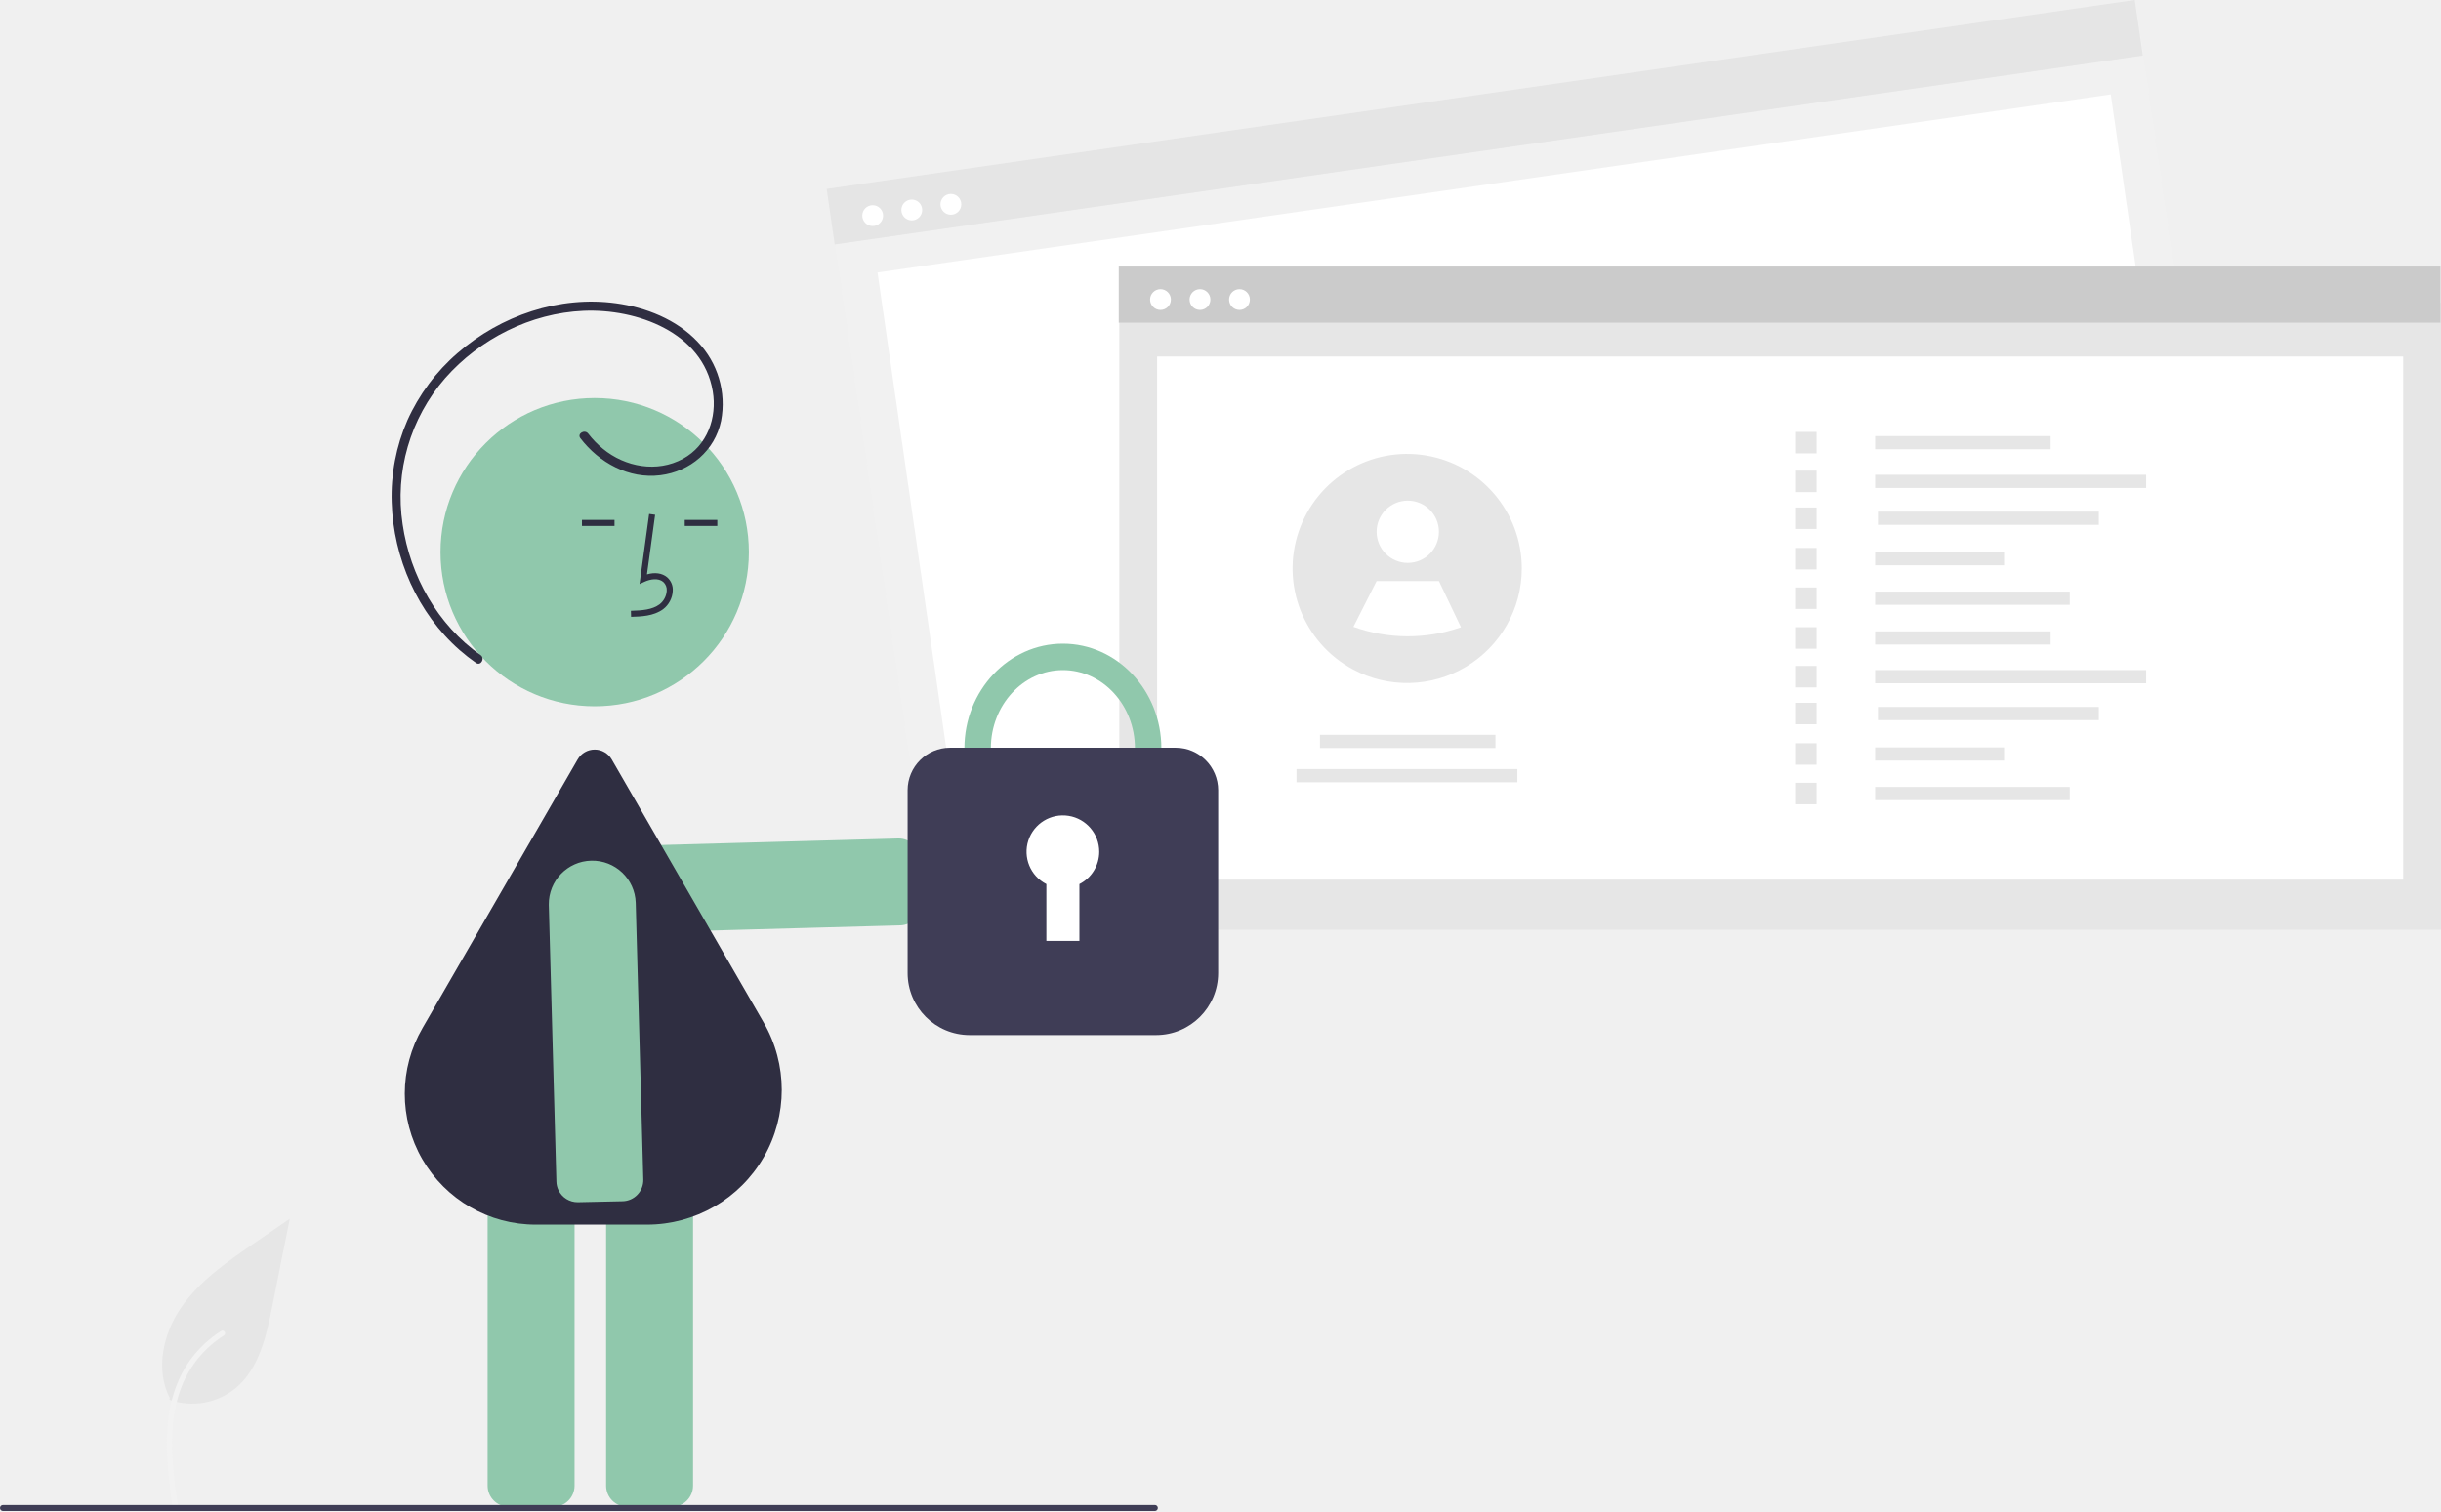
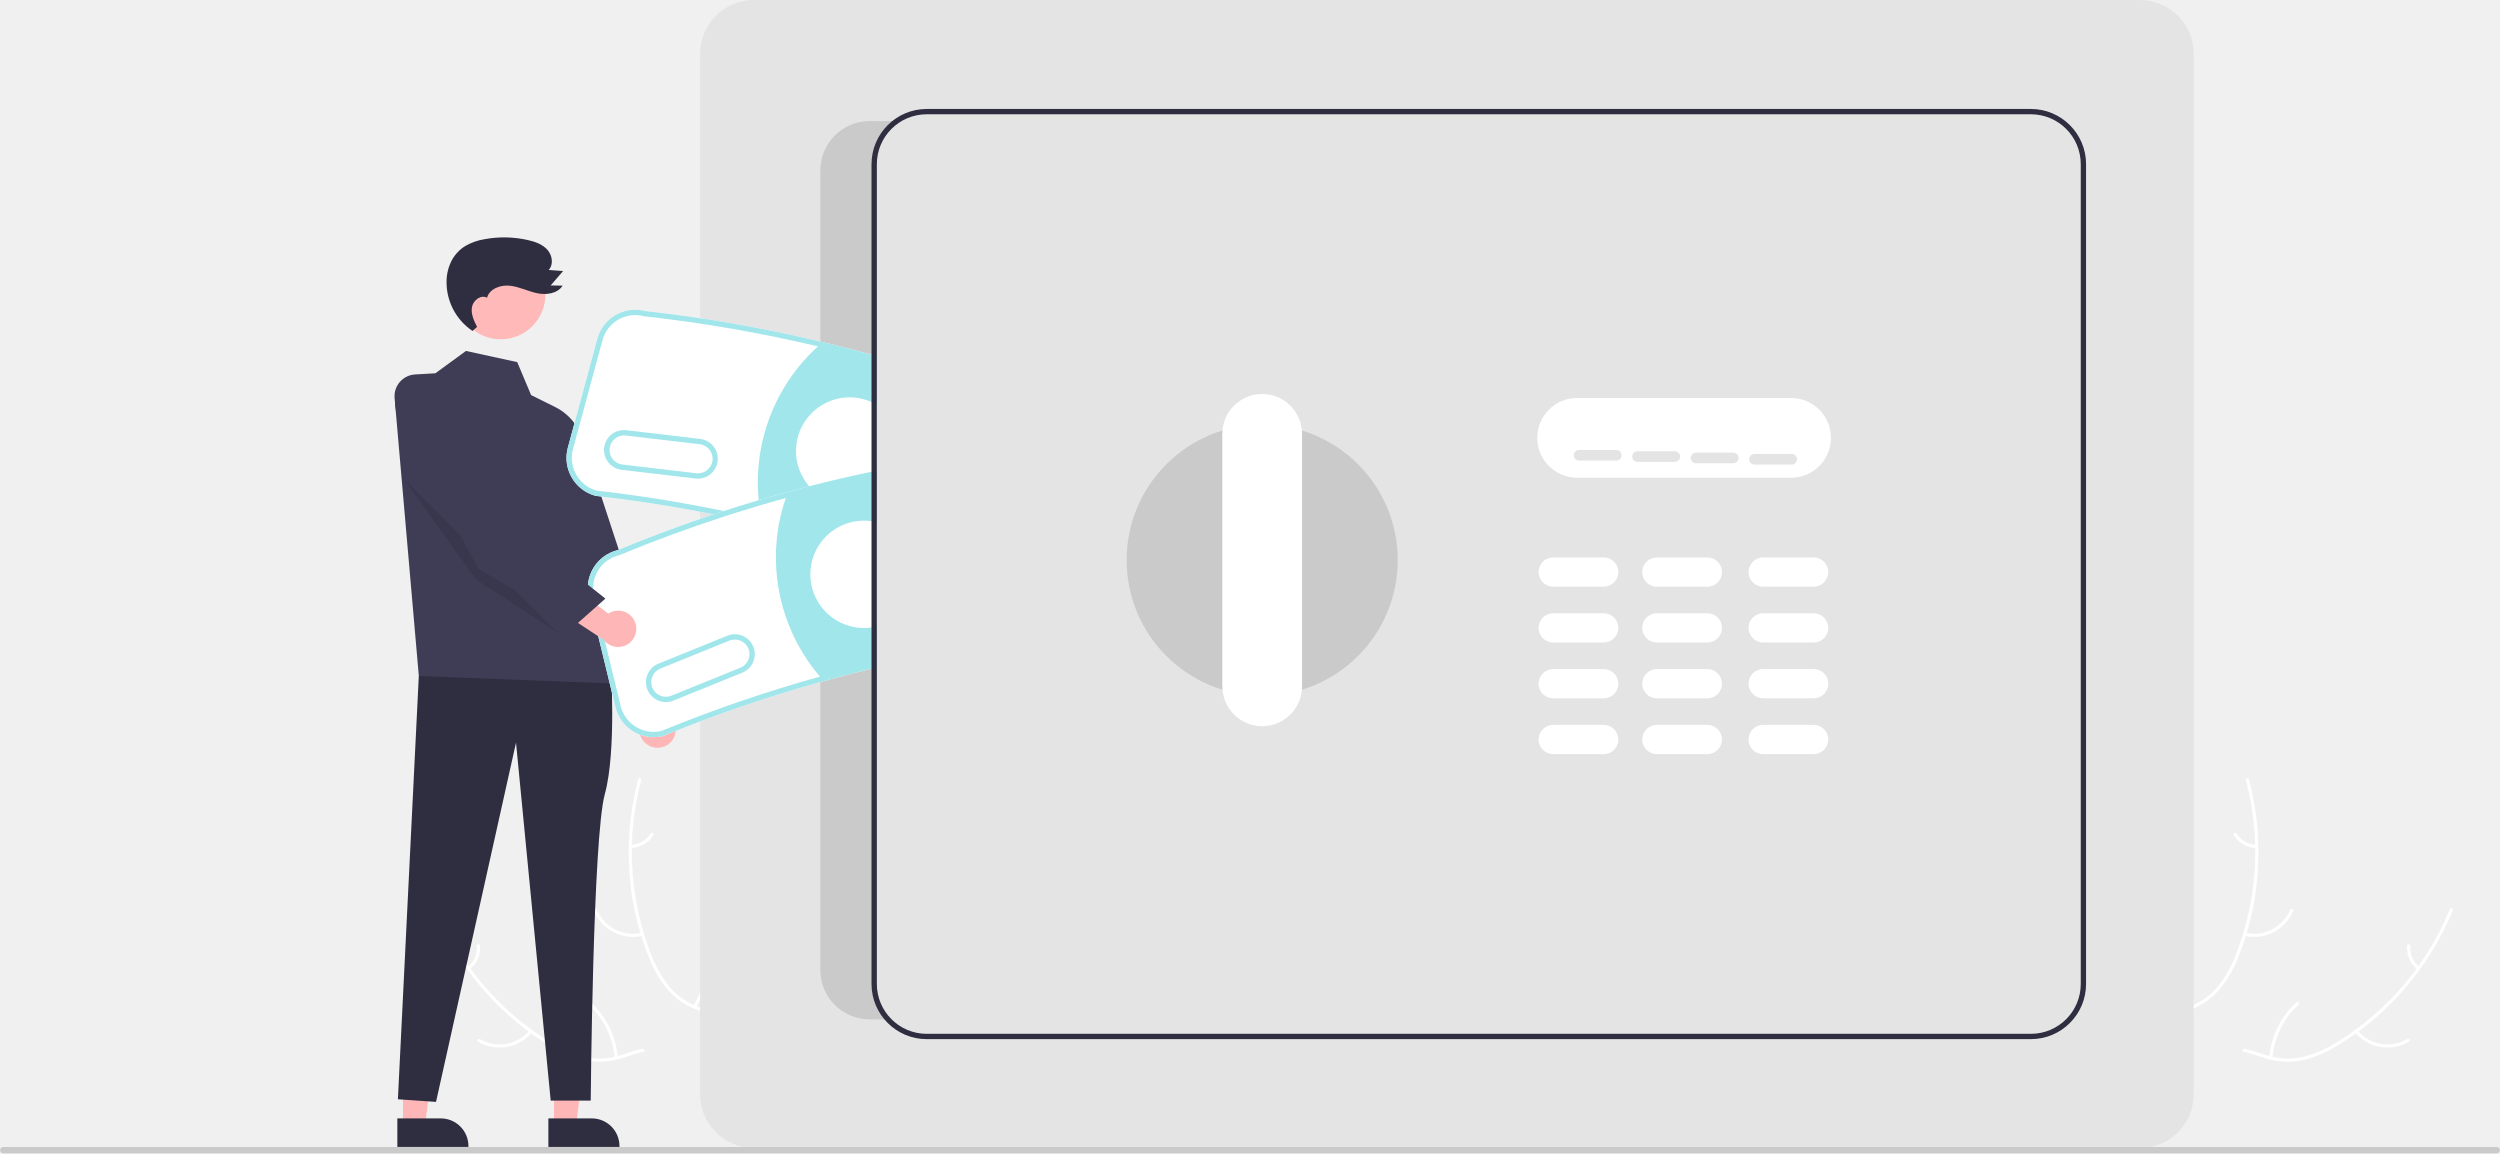
- <svg xmlns="http://www.w3.org/2000/svg" data-name="Layer 1" width="807.453" height="499.984" viewBox="0 0 807.453 499.984">
-   <path id="ad903c08-5677-4dbe-a9c7-05a0eb46801f-527" data-name="Path 461" d="M252.308,663.166a22.728,22.728,0,0,0,21.947-3.866c7.687-6.452,10.1-17.081,12.058-26.924l5.8-29.112-12.143,8.362c-8.733,6.013-17.662,12.219-23.709,20.929s-8.686,20.6-3.828,30.024" transform="translate(-196.2736 -200.0079)" fill="#e6e6e6" />
-   <path id="a94887ac-0642-4b28-b311-c351a0f7f12b-528" data-name="Path 462" d="M253.347,698.412c-1.229-8.953-2.493-18.02-1.631-27.069.766-8.036,3.217-15.885,8.209-22.321a37.131,37.131,0,0,1,9.527-8.633c.953-.6,1.829.909.881,1.507a35.3,35.3,0,0,0-13.963,16.847c-3.04,7.732-3.528,16.161-3,24.374.317,4.967.988,9.9,1.665,14.83a.9.9,0,0,1-.61,1.074.878.878,0,0,1-1.074-.61Z" transform="translate(-196.2736 -200.0079)" fill="#f2f2f2" />
-   <path d="M496.874,505.526a6.941,6.941,0,0,1-2.851.671l-91.607,2.514a14.38,14.38,0,0,1-.625-28.752l91.607-2.514a7.007,7.007,0,0,1,7.151,6.846l.321,14.756a7.017,7.017,0,0,1-3.996,6.48Z" transform="translate(-196.2736 -200.0079)" fill="#90c8ac" />
-   <path d="M379.332,698.598H364.572a7.008,7.008,0,0,1-7-7V568.584a7.008,7.008,0,0,1,7-7H379.332a7.008,7.008,0,0,1,7,7V691.598A7.008,7.008,0,0,1,379.332,698.598Z" transform="translate(-196.2736 -200.0079)" fill="#90c8ac" />
-   <path d="M418.524,698.598H403.765a7.008,7.008,0,0,1-7-7V568.584a7.008,7.008,0,0,1,7-7h14.76a7.008,7.008,0,0,1,7,7V691.598A7.008,7.008,0,0,1,418.524,698.598Z" transform="translate(-196.2736 -200.0079)" fill="#90c8ac" />
-   <circle cx="196.716" cy="182.697" r="51" fill="#90c8ac" />
-   <path d="M410.301,605.205H373.611a43.277,43.277,0,0,1-37.56-65.057l51.309-88.87a6.5,6.5,0,0,1,11.258,0l50.276,87.081A44.564,44.564,0,0,1,410.301,605.205Z" transform="translate(-196.2736 -200.0079)" fill="#2f2e41" />
-   <path d="M405.027,404.114c3.306-.092,7.42-.207,10.59-2.522a8.133,8.133,0,0,0,3.2-6.073,5.471,5.471,0,0,0-1.86-4.493c-1.656-1.399-4.073-1.727-6.678-.961l2.699-19.726-1.981-.271-3.173,23.19,1.655-.759c1.918-.88,4.552-1.328,6.188.055a3.515,3.515,0,0,1,1.153,2.896,6.147,6.147,0,0,1-2.381,4.528c-2.467,1.802-5.746,2.034-9.466,2.138Z" transform="translate(-196.2736 -200.0079)" fill="#2f2e41" />
-   <rect x="226.503" y="172.032" width="10.772" height="2" fill="#2f2e41" />
-   <rect x="192.503" y="172.032" width="10.772" height="2" fill="#2f2e41" />
-   <path d="M380.994,593.798a6.941,6.941,0,0,1-.671-2.851l-2.514-91.607a14.38,14.38,0,0,1,28.752-.625l2.514,91.607a7.007,7.007,0,0,1-6.846,7.151l-14.756.321a7.017,7.017,0,0,1-6.48-3.996Z" transform="translate(-196.2736 -200.0079)" fill="#90c8ac" />
-   <path d="M388.257,345.005c6.196,8.103,16.033,13.539,26.429,12.252,9.9-1.226,18.068-8.126,20.117-18.006a29.67,29.67,0,0,0-7.797-26.191c-7.007-7.37-17.036-11.335-26.963-12.695-18.804-2.575-38.117,4.049-52.335,16.402a64.11,64.11,0,0,0-16.693,22.375,62.723,62.723,0,0,0-5.175,27.078c.546,18.375,8.595,36.715,22.483,48.901a63.377,63.377,0,0,0,5.408,4.236c1.584,1.111,3.085-1.489,1.514-2.59-14.222-9.977-23.294-26.211-25.783-43.268a59.924,59.924,0,0,1,14.053-48.34c11.484-13.058,28.323-21.545,45.763-22.306,17.549-.765,39.479,7.069,42.763,26.604,1.472,8.756-1.801,17.959-9.825,22.343-8.591,4.693-19.124,2.762-26.507-3.299a30.448,30.448,0,0,1-4.863-5.011c-1.157-1.513-3.764-.02-2.59,1.514Z" transform="translate(-196.2736 -200.0079)" fill="#2f2e41" />
-   <rect id="fc777aff-63b1-4720-84dc-e3a9c20790b9" data-name="ab2e16f2-9798-47da-b25d-769524f3c86f" x="484.209" y="242.032" width="437.195" height="207.457" transform="translate(-238.4879 -95.97299) rotate(-8.21995)" fill="#f1f1f1" />
-   <rect id="ecffa418-b240-4504-be04-512edea7ccda" data-name="bf81c03f-68cf-4889-8697-1102f95f97bb" x="496.797" y="259.816" width="412.192" height="173.087" transform="translate(-238.5727 -95.95442) rotate(-8.21995)" fill="#fff" />
-   <rect id="b49ce3f1-9d75-4481-986b-3b6beb000c79" data-name="f065dccc-d150-492a-a09f-a7f3f89523f0" x="468.808" y="231.166" width="437.195" height="18.573" transform="translate(-223.5899 -99.25677) rotate(-8.21995)" fill="#e5e5e5" />
-   <circle id="a4219562-805a-49cd-8b89-b1f92f7a9e75" data-name="bdbbf39c-df25-4682-8b85-5a6af4a1bd14" cx="288.675" cy="71.343" r="3.442" fill="#fff" />
-   <circle id="b0f6399c-6944-4f74-a888-473f61f9730c" data-name="abcd4292-0b1f-4102-9b5e-e8bbd87baabc" cx="301.607" cy="69.475" r="3.442" fill="#fff" />
-   <circle id="b03f93dc-2c99-4323-9b17-02f51b8830c0" data-name="a3fb731e-8b3d-41ca-96f2-91600dc0b434" cx="314.54" cy="67.607" r="3.442" fill="#fff" />
-   <rect id="a6067cfc-0392-4d68-afe4-e34d11a8f0ac" data-name="ab2e16f2-9798-47da-b25d-769524f3c86f" x="370.258" y="100.183" width="437.195" height="207.457" fill="#e6e6e6" />
-   <rect id="ecd65817-7467-4dbd-a435-c0f1d9841c98" data-name="bf81c03f-68cf-4889-8697-1102f95f97bb" x="382.76" y="117.973" width="412.192" height="173.087" fill="#fff" />
-   <rect id="eea6c39d-8a45-4eb1-bab9-6120f465de14" data-name="f065dccc-d150-492a-a09f-a7f3f89523f0" x="370.072" y="88.197" width="437.195" height="18.573" fill="#cbcbcb" />
-   <circle id="ab9e51f9-7431-4d30-8193-f9435a6bd5c3" data-name="bdbbf39c-df25-4682-8b85-5a6af4a1bd14" cx="383.874" cy="99.119" r="3.442" fill="#fff" />
-   <circle id="a54ed687-3b0d-413b-b405-af8897a5c032" data-name="abcd4292-0b1f-4102-9b5e-e8bbd87baabc" cx="396.94" cy="99.119" r="3.442" fill="#fff" />
-   <circle id="fd1d2195-7e97-488f-8f4b-7061a06deb9a" data-name="a3fb731e-8b3d-41ca-96f2-91600dc0b434" cx="410.008" cy="99.119" r="3.442" fill="#fff" />
-   <rect x="620.277" y="144.289" width="58.052" height="4.363" fill="#e6e6e6" />
-   <rect x="620.277" y="157.098" width="89.645" height="4.363" fill="#e6e6e6" />
-   <rect x="621.209" y="169.297" width="73.059" height="4.363" fill="#e6e6e6" />
-   <rect x="620.277" y="182.682" width="42.651" height="4.363" fill="#e6e6e6" />
-   <rect x="620.277" y="195.757" width="64.371" height="4.363" fill="#e6e6e6" />
-   <rect x="593.818" y="142.916" width="7.108" height="7.108" fill="#e6e6e6" />
-   <rect x="593.818" y="155.725" width="7.108" height="7.108" fill="#e6e6e6" />
-   <rect x="593.818" y="167.924" width="7.108" height="7.108" fill="#e6e6e6" />
-   <rect x="593.818" y="181.31" width="7.108" height="7.108" fill="#e6e6e6" />
-   <rect x="593.818" y="194.384" width="7.108" height="7.108" fill="#e6e6e6" />
-   <rect x="620.277" y="208.913" width="58.052" height="4.363" fill="#e6e6e6" />
-   <rect x="620.277" y="221.722" width="89.645" height="4.363" fill="#e6e6e6" />
-   <rect x="621.209" y="233.921" width="73.059" height="4.363" fill="#e6e6e6" />
-   <rect x="620.277" y="247.307" width="42.651" height="4.363" fill="#e6e6e6" />
-   <rect x="620.277" y="260.381" width="64.371" height="4.363" fill="#e6e6e6" />
-   <rect x="593.818" y="207.541" width="7.108" height="7.108" fill="#e6e6e6" />
-   <rect x="593.818" y="220.35" width="7.108" height="7.108" fill="#e6e6e6" />
-   <rect x="593.818" y="232.549" width="7.108" height="7.108" fill="#e6e6e6" />
-   <rect x="593.818" y="245.934" width="7.108" height="7.108" fill="#e6e6e6" />
-   <rect x="593.818" y="259.009" width="7.108" height="7.108" fill="#e6e6e6" />
-   <rect x="436.63" y="243.139" width="58.052" height="4.363" fill="#e6e6e6" />
-   <rect x="428.863" y="254.477" width="73.059" height="4.363" fill="#e6e6e6" />
-   <path d="M699.661,388.106a37.919,37.919,0,0,1-55.878,33.382l-.007-.007a37.907,37.907,0,1,1,55.886-33.375Z" transform="translate(-196.2736 -200.0079)" fill="#e6e6e6" />
-   <circle cx="465.676" cy="175.953" r="10.304" fill="#fff" />
-   <path d="M679.544,407.557a53.111,53.111,0,0,1-35.568-.138l-.007-.005,7.677-15.153h20.608Z" transform="translate(-196.2736 -200.0079)" fill="#fff" />
-   <path d="M547.864,482.193c-17.96,0-32.572-15.522-32.572-34.601,0-19.079,14.612-34.6,32.572-34.6s32.572,15.522,32.572,34.6C580.435,466.671,565.824,482.193,547.864,482.193Zm0-60.458c-13.14,0-23.829,11.6-23.829,25.858s10.69,25.858,23.829,25.858,23.829-11.6,23.829-25.858S561.003,421.735,547.864,421.735Z" transform="translate(-196.2736 -200.0079)" fill="#90c8ac" />
-   <path d="M578.708,542.492h-61.689a20.541,20.541,0,0,1-20.519-20.518V461.464a14.064,14.064,0,0,1,14.047-14.048h74.631a14.064,14.064,0,0,1,14.047,14.048v60.51A20.541,20.541,0,0,1,578.708,542.492Z" transform="translate(-196.2736 -200.0079)" fill="#3f3d56" />
-   <path d="M559.885,481.84a12.021,12.021,0,1,0-17.485,10.698v18.808h10.928v-18.808A12.011,12.011,0,0,0,559.885,481.84Z" transform="translate(-196.2736 -200.0079)" fill="#fff" />
-   <path d="M578.274,699.992h-381a1,1,0,0,1,0-2h381a1,1,0,0,1,0,2Z" transform="translate(-196.2736 -200.0079)" fill="#3f3d56" />
+ <svg xmlns="http://www.w3.org/2000/svg" data-name="Layer 1" width="940.675" height="433.962" viewBox="0 0 940.675 433.962">
+   <path d="M329.153,642.833c-22.523-14.678-38.899-41.062-35.548-67.736a123.863,123.863,0,0,0,76.435,37.278c11.219,1.123,23.814,1.203,31.781,9.181,4.957,4.964,7.064,12.219,7.172,19.234.108,7.015-1.577,13.919-3.252,20.732l.412,1.702C379.287,662.231,351.676,657.511,329.153,642.833Z" transform="translate(-129.6623 -233.0189)" fill="#f0f0f0" />
+   <path d="M294.169,575.092a105.87,105.87,0,0,0,42.013,49.777,45.591,45.591,0,0,0,13.057,5.792,26.149,26.149,0,0,0,13.752-.528c4.18-1.223,8.313-2.957,12.718-3.142a16.011,16.011,0,0,1,12.09,5.027c3.962,3.993,6.252,9.171,8.316,14.312,2.292,5.709,4.582,11.675,9.25,15.903.566.512-.262,1.36-.827.848-8.121-7.357-9.015-19.159-15.398-27.694-2.979-3.982-7.175-7.091-12.306-7.223-4.487-.115-8.751,1.67-12.972,2.945a27.903,27.903,0,0,1-13.427,1.017,42.148,42.148,0,0,1-13.232-5.269,102.713,102.713,0,0,1-24.765-20.427A107.747,107.747,0,0,1,293.027,575.407c-.288-.704.857-1.014,1.142-.315Z" transform="translate(-129.6623 -233.0189)" fill="#fff" />
+   <path d="M329.878,621.438a15.884,15.884,0,0,1-20.255,3.572c-.657-.387-.085-1.426.572-1.038a14.708,14.708,0,0,0,18.835-3.361c.484-.589,1.329.241.848.827Z" transform="translate(-129.6623 -233.0189)" fill="#fff" />
+   <path d="M360.954,631.032a30.615,30.615,0,0,0-9.853-20.018c-.564-.514.264-1.362.827-.848a31.844,31.844,0,0,1,10.211,20.851c.062.761-1.123.772-1.185.015Z" transform="translate(-129.6623 -233.0189)" fill="#fff" />
+   <path d="M305.737,596.777a8.991,8.991,0,0,0,3.347-7.848c-.072-.76,1.113-.77,1.185-.015a10.075,10.075,0,0,1-3.683,8.69.612.612,0,0,1-.838.011.595.595,0,0,1-.011-.838Z" transform="translate(-129.6623 -233.0189)" fill="#fff" />
+   <path d="M370.433,526.285c.058.473.117.947.184,1.425a118.406,118.406,0,0,0,3.986,18.789c.134.477.278.959.425,1.432a124.827,124.827,0,0,0,21.468,40.635,121.223,121.223,0,0,0,12.53,13.5c6.233,5.766,13.45,11.523,17.3,18.798a20.798,20.798,0,0,1,1.087,2.333l-19.216,39.393c-.089.068-.168.14-.257.208l-.695,1.608c-.248-.199-.501-.411-.748-.61-.144-.115-.284-.239-.428-.353-.095-.079-.189-.159-.279-.225-.032-.026-.063-.053-.086-.075-.09-.066-.167-.137-.248-.199q-2.124-1.77-4.23-3.576c-.009-.004-.009-.004-.014-.018-10.676-9.203-20.678-19.377-28.817-30.746-.245-.342-.499-.688-.735-1.048a115.673,115.673,0,0,1-9.609-16.248,102.262,102.262,0,0,1-4.016-9.536,85.037,85.037,0,0,1-4.997-26.114c-.568-17.768,4.553-35.519,16.475-48.396C369.818,526.931,370.119,526.61,370.433,526.285Z" transform="translate(-129.6623 -233.0189)" fill="#f0f0f0" />
+   <path d="M370.89,526.618a105.87,105.87,0,0,0,3.576,65.039,45.591,45.591,0,0,0,6.938,12.486,26.149,26.149,0,0,0,11.298,7.858c4.073,1.54,8.418,2.644,12.046,5.148a16.011,16.011,0,0,1,6.627,11.293c.759,5.573-.529,11.087-1.977,16.435-1.607,5.938-3.371,12.08-2.189,18.267.143.75-1.028.928-1.171.179-2.055-10.763,4.337-20.725,4.379-31.383.019-4.973-1.46-9.982-5.477-13.176-3.513-2.793-7.993-3.935-12.13-5.459a27.903,27.903,0,0,1-11.333-7.272A42.148,42.148,0,0,1,374.083,593.86a102.712,102.712,0,0,1-7.475-31.22,107.747,107.747,0,0,1,3.18-36.459c.194-.735,1.295-.294,1.102.436Z" transform="translate(-129.6623 -233.0189)" fill="#fff" />
+   <path d="M371.497,585.122a15.884,15.884,0,0,1-18.323-9.343c-.291-.705.79-1.19,1.082-.484a14.708,14.708,0,0,0,17.062,8.656c.741-.179.916.993.179,1.171Z" transform="translate(-129.6623 -233.0189)" fill="#fff" />
+   <path d="M390.534,611.492a30.615,30.615,0,0,0,4.185-21.915c-.14-.75,1.031-.928,1.171-.179a31.844,31.844,0,0,1-4.401,22.796c-.409.645-1.361-.059-.955-.701Z" transform="translate(-129.6623 -233.0189)" fill="#fff" />
+   <path d="M367.07,550.896a8.991,8.991,0,0,0,7.397-4.251c.4-.65,1.353.055.955.701a10.075,10.075,0,0,1-8.173,4.721.612.612,0,0,1-.675-.496.595.595,0,0,1,.496-.675Z" transform="translate(-129.6623 -233.0189)" fill="#fff" />
+   <path d="M1016.501,642.833c22.523-14.678,38.899-41.062,35.548-67.736a123.863,123.863,0,0,1-76.435,37.278c-11.219,1.123-23.814,1.203-31.781,9.181-4.957,4.964-7.064,12.219-7.172,19.234-.108,7.015,1.577,13.919,3.252,20.732l-.412,1.702C966.366,662.231,993.978,657.511,1016.501,642.833Z" transform="translate(-129.6623 -233.0189)" fill="#f0f0f0" />
+   <path d="M1051.484,575.092a105.87,105.87,0,0,1-42.013,49.777,45.591,45.591,0,0,1-13.057,5.792,26.149,26.149,0,0,1-13.752-.528c-4.18-1.223-8.313-2.957-12.718-3.142a16.011,16.011,0,0,0-12.09,5.027c-3.962,3.993-6.252,9.171-8.316,14.312-2.292,5.709-4.582,11.675-9.25,15.903-.566.512.262,1.36.827.848,8.121-7.357,9.015-19.159,15.398-27.694,2.979-3.982,7.175-7.091,12.306-7.223,4.487-.115,8.751,1.67,12.972,2.945a27.902,27.902,0,0,0,13.427,1.017,42.148,42.148,0,0,0,13.232-5.269,102.713,102.713,0,0,0,24.765-20.427,107.747,107.747,0,0,0,19.411-31.025c.288-.704-.857-1.014-1.142-.315Z" transform="translate(-129.6623 -233.0189)" fill="#fff" />
+   <path d="M1015.776,621.438a15.884,15.884,0,0,0,20.255,3.572c.657-.387.085-1.426-.572-1.038a14.708,14.708,0,0,1-18.835-3.361c-.484-.589-1.329.241-.848.827Z" transform="translate(-129.6623 -233.0189)" fill="#fff" />
+   <path d="M984.699,631.032a30.615,30.615,0,0,1,9.853-20.018c.564-.514-.264-1.362-.827-.848a31.844,31.844,0,0,0-10.211,20.851c-.062.761,1.123.772,1.185.015Z" transform="translate(-129.6623 -233.0189)" fill="#fff" />
+   <path d="M1039.917,596.777a8.991,8.991,0,0,1-3.347-7.848c.072-.76-1.113-.77-1.185-.015a10.075,10.075,0,0,0,3.683,8.69.612.612,0,0,0,.838.011.595.595,0,0,0,.011-.838Z" transform="translate(-129.6623 -233.0189)" fill="#fff" />
+   <path d="M975.221,526.285c-.058.473-.117.947-.184,1.425a118.407,118.407,0,0,1-3.986,18.789c-.134.477-.278.959-.425,1.432a124.827,124.827,0,0,1-21.468,40.635,121.225,121.225,0,0,1-12.53,13.5c-6.233,5.766-13.45,11.523-17.3,18.798a20.796,20.796,0,0,0-1.087,2.333L937.456,662.59c.089.068.168.14.257.208l.695,1.608c.248-.199.501-.411.748-.61.144-.115.284-.239.428-.353.095-.079.189-.159.28-.225.032-.026.063-.053.086-.075.09-.066.167-.137.248-.199q2.124-1.77,4.23-3.576c.009-.004.009-.004.014-.018,10.676-9.203,20.678-19.377,28.817-30.746.245-.342.499-.688.735-1.048a115.673,115.673,0,0,0,9.609-16.248,102.26,102.26,0,0,0,4.016-9.536,85.036,85.036,0,0,0,4.997-26.114c.568-17.768-4.553-35.519-16.475-48.396C975.836,526.931,975.535,526.61,975.221,526.285Z" transform="translate(-129.6623 -233.0189)" fill="#f0f0f0" />
+   <path d="M974.764,526.618a105.87,105.87,0,0,1-3.576,65.039,45.591,45.591,0,0,1-6.938,12.486,26.149,26.149,0,0,1-11.298,7.858c-4.073,1.54-8.418,2.644-12.046,5.148a16.011,16.011,0,0,0-6.627,11.293c-.759,5.573.529,11.087,1.977,16.435,1.607,5.938,3.371,12.08,2.189,18.267-.143.75,1.028.928,1.171.179,2.055-10.763-4.337-20.725-4.379-31.383-.019-4.973,1.46-9.982,5.477-13.176,3.513-2.793,7.993-3.935,12.13-5.459a27.902,27.902,0,0,0,11.333-7.272A42.148,42.148,0,0,0,971.571,593.86a102.712,102.712,0,0,0,7.475-31.22,107.747,107.747,0,0,0-3.18-36.459c-.194-.735-1.295-.294-1.102.436Z" transform="translate(-129.6623 -233.0189)" fill="#fff" />
+   <path d="M974.157,585.122A15.884,15.884,0,0,0,992.48,575.779c.291-.705-.79-1.19-1.082-.484a14.708,14.708,0,0,1-17.062,8.656c-.741-.179-.916.993-.179,1.171Z" transform="translate(-129.6623 -233.0189)" fill="#fff" />
+   <path d="M955.12,611.492a30.615,30.615,0,0,1-4.185-21.915c.14-.75-1.031-.928-1.171-.179a31.844,31.844,0,0,0,4.401,22.796c.409.645,1.361-.059.955-.701Z" transform="translate(-129.6623 -233.0189)" fill="#fff" />
+   <path d="M978.584,550.896a8.991,8.991,0,0,1-7.397-4.251c-.4-.65-1.353.055-.955.701a10.075,10.075,0,0,0,8.173,4.721.612.612,0,0,0,.675-.496.595.595,0,0,0-.496-.675Z" transform="translate(-129.6623 -233.0189)" fill="#fff" />
+   <path d="M373.514,513.394a6.803,6.803,0,0,1-1.614-10.306l-11.981-20.999,12.537.81,9.455,19.817A6.84,6.84,0,0,1,373.514,513.394Z" transform="translate(-129.6623 -233.0189)" fill="#ffb6b6" />
+   <polygon points="151.623 423.528 159.918 423.528 163.864 391.535 151.622 391.536 151.623 423.528" fill="#ffb6b6" />
+   <path d="M279.17,653.839l16.335-.001h.001A10.41,10.41,0,0,1,305.915,664.248v.338l-26.745.001Z" transform="translate(-129.6623 -233.0189)" fill="#2f2e41" />
+   <polygon points="208.454 423.528 216.748 423.528 220.694 391.535 208.452 391.536 208.454 423.528" fill="#ffb6b6" />
+   <path d="M336,653.839l16.335-.001h.001a10.41,10.41,0,0,1,10.41,10.41v.338l-26.745.001Z" transform="translate(-129.6623 -233.0189)" fill="#2f2e41" />
+   <path d="M359.444,482.991s2.281,32.489-2.212,48.851-5.296,115.312-5.296,115.312H336.876l-13.054-134.691L293.727,647.629l-14.346-.986,7.867-159.275Z" transform="translate(-129.6623 -233.0189)" fill="#2f2e41" />
+   <path d="M293.473,373.473l11.514-8.402,19.293,4.201,5.223,12.409,8.999,4.462a20.399,20.399,0,0,1,11.127,15.352l12.856,88.78-75.236-2.908-9.108-104.556a8.197,8.197,0,0,1,7.69-8.894Z" transform="translate(-129.6623 -233.0189)" fill="#3f3d56" />
+   <polygon points="213.6 160.059 220.549 169.426 250.815 261.738 236.628 267.418 213.911 224.403 213.6 160.059" fill="#3f3d56" />
+   <circle cx="188.411" cy="110.861" r="16.804" fill="#ffb9b9" />
+   <polygon points="151.778 179.997 179.2 218.137 209.852 238.125 151.778 179.997" opacity="0.1" />
+   <path d="M309.168,356.028c-1.169-2.334-2.371-4.874-1.925-7.445s3.398-4.812,5.675-3.537c.945-3.415,5.128-4.91,8.649-4.515s6.764,2.093,10.231,2.822,7.678.151,9.553-2.856l-4.484-.078,4.669-5.416-5.413-.405c1.875-2.023,1.377-5.461-.438-7.538s-4.569-3.06-7.257-3.682a40.428,40.428,0,0,0-16.342-.376A21.245,21.245,0,0,0,304.826,325.528a14.445,14.445,0,0,0-5.076,5.264,17.377,17.377,0,0,0-2.062,7.919,22.145,22.145,0,0,0,9.757,18.837" transform="translate(-129.6623 -233.0189)" fill="#2f2e41" />
+   <path d="M934.835,665.019H413.347a20.279,20.279,0,0,1-20.256-20.256V253.275a20.279,20.279,0,0,1,20.256-20.256H934.835a20.279,20.279,0,0,1,20.256,20.256V644.763A20.279,20.279,0,0,1,934.835,665.019Z" transform="translate(-129.6623 -233.0189)" fill="#e4e4e4" />
+   <path d="M803.587,412.769H723.086a15,15,0,0,1,0-30h80.5a15,15,0,0,1,0,30Z" transform="translate(-129.6623 -233.0189)" fill="#fff" />
+   <path d="M733.087,453.769h-19a5.5,5.5,0,0,1,0-11h19a5.5,5.5,0,0,1,0,11Z" transform="translate(-129.6623 -233.0189)" fill="#fff" />
+   <path d="M812.087,453.769h-19a5.5,5.5,0,0,1,0-11h19a5.5,5.5,0,0,1,0,11Z" transform="translate(-129.6623 -233.0189)" fill="#fff" />
+   <path d="M772.087,453.769h-19a5.5,5.5,0,0,1,0-11h19a5.5,5.5,0,0,1,0,11Z" transform="translate(-129.6623 -233.0189)" fill="#fff" />
+   <path d="M733.087,474.769h-19a5.5,5.5,0,0,1,0-11h19a5.5,5.5,0,0,1,0,11Z" transform="translate(-129.6623 -233.0189)" fill="#fff" />
+   <path d="M812.087,474.769h-19a5.5,5.5,0,0,1,0-11h19a5.5,5.5,0,0,1,0,11Z" transform="translate(-129.6623 -233.0189)" fill="#fff" />
+   <path d="M772.087,474.769h-19a5.5,5.5,0,0,1,0-11h19a5.5,5.5,0,0,1,0,11Z" transform="translate(-129.6623 -233.0189)" fill="#fff" />
+   <path d="M733.087,495.769h-19a5.5,5.5,0,0,1,0-11h19a5.5,5.5,0,0,1,0,11Z" transform="translate(-129.6623 -233.0189)" fill="#fff" />
+   <path d="M812.087,495.769h-19a5.5,5.5,0,0,1,0-11h19a5.5,5.5,0,0,1,0,11Z" transform="translate(-129.6623 -233.0189)" fill="#fff" />
+   <path d="M772.087,495.769h-19a5.5,5.5,0,0,1,0-11h19a5.5,5.5,0,0,1,0,11Z" transform="translate(-129.6623 -233.0189)" fill="#fff" />
+   <path d="M733.087,516.769h-19a5.5,5.5,0,0,1,0-11h19a5.5,5.5,0,1,1,0,11Z" transform="translate(-129.6623 -233.0189)" fill="#fff" />
+   <path d="M812.087,516.769h-19a5.5,5.5,0,0,1,0-11h19a5.5,5.5,0,1,1,0,11Z" transform="translate(-129.6623 -233.0189)" fill="#fff" />
+   <path d="M772.087,516.769h-19a5.5,5.5,0,0,1,0-11h19a5.5,5.5,0,1,1,0,11Z" transform="translate(-129.6623 -233.0189)" fill="#fff" />
+   <circle cx="474.924" cy="210.75" r="51" fill="#cacaca" />
+   <path d="M604.587,506.269a15.017,15.017,0,0,1-15-15v-95a15,15,0,1,1,30,0v95A15.017,15.017,0,0,1,604.587,506.269Z" transform="translate(-129.6623 -233.0189)" fill="#fff" />
+   <path d="M737.823,406.328h-14a2,2,0,0,1,0-4h14a2,2,0,1,1,0,4Z" transform="translate(-129.6623 -233.0189)" fill="#e4e4e4" />
+   <path d="M759.823,406.828h-14a2,2,0,0,1,0-4h14a2,2,0,1,1,0,4Z" transform="translate(-129.6623 -233.0189)" fill="#e4e4e4" />
+   <path d="M781.823,407.328h-14a2,2,0,0,1,0-4h14a2,2,0,1,1,0,4Z" transform="translate(-129.6623 -233.0189)" fill="#e4e4e4" />
+   <path d="M803.823,407.828h-14a2,2,0,0,1,0-4h14a2,2,0,1,1,0,4Z" transform="translate(-129.6623 -233.0189)" fill="#e4e4e4" />
+   <path d="M459.587,603.268a18.693,18.693,0,0,0,5.56,13.31h-8.261a18.559,18.559,0,0,1-18.559-18.559V297.137a18.559,18.559,0,0,1,18.559-18.559h12.021a18.744,18.744,0,0,0-9.32,16.2Z" transform="translate(-129.6623 -233.0189)" fill="#cacaca" />
+   <path d="M1069.147,666.981H130.853a1.191,1.191,0,0,1,0-2.381h938.294a1.191,1.191,0,0,1,0,2.381Z" transform="translate(-129.6623 -233.0189)" fill="#cacaca" />
+   <path d="M457.587,366.498q-9.48-2.655-19.03-4.92a543.559,543.559,0,0,0-66.09-11.52,14.785,14.785,0,0,0-18.03,10.41l-11.11,41a14.777,14.777,0,0,0,10.39,18.11l.15.03c14.7,1.67,29.54,3.99,44.3,6.95,1.32.26,2.63.53,3.95.81q7.095,1.47,14.15,3.14c2.06.48,4.11.98,6.17,1.49q8.31,2.07,16.63,4.41,9.255,2.61,18.52,5.57c.67.2,1.34.41,2,.63v-75.54C458.927,366.868,458.257,366.678,457.587,366.498Z" transform="translate(-129.6623 -233.0189)" fill="#fff" />
+   <path d="M457.587,366.498q-9.48-2.655-19.03-4.92a543.559,543.559,0,0,0-66.09-11.52,14.785,14.785,0,0,0-18.03,10.41l-11.11,41a14.777,14.777,0,0,0,10.39,18.11l.15.03c14.7,1.67,29.54,3.99,44.3,6.95,1.32.26,2.63.53,3.95.81q7.095,1.47,14.15,3.14c2.06.48,4.11.98,6.17,1.49q8.31,2.07,16.63,4.41,9.255,2.61,18.52,5.57c.67.2,1.34.41,2,.63v-2.11c-.67-.21-1.34-.42-2-.63q-8.52-2.715-17.02-5.11-3.18-.915-6.36-1.77-5.73-1.545-11.43-2.96-3.03-.765-6.05-1.47c-.15-.04-.31-.07-.46-.11q-5.145-1.215-10.31-2.32c-1.32-.28-2.64-.56-3.96-.83-15.92-3.3-31.96-5.87-47.83-7.67a12.777,12.777,0,0,1-8.91-15.63l11.11-41.01a12.767,12.767,0,0,1,15.65-8.97l.15.02a541.782,541.782,0,0,1,65.26,11.32c.22.06.44.11.66.16q9.781,2.34,19.5,5.06c.66.18,1.33.37,2,.57v-2.08C458.927,366.868,458.257,366.678,457.587,366.498Z" transform="translate(-129.6623 -233.0189)" fill="#a1e6eb" />
+   <path d="M459.587,368.108v73.44c-.67-.22-1.33-.43-2-.64q-8.865-2.835-17.79-5.34-8.566-2.43-17.19-4.57c-2.04-.5-4.07-.99-6.11-1.47-.08-.36-.16-.72-.23-1.08-.37-1.72-.66-3.46-.88-5.21-.1-.67-.17-1.34-.24-2.02a69.067,69.067,0,0,1,22.28-57.86c.29-.28.59-.55.89-.81q9.69,2.31,19.27,5C458.257,367.718,458.927,367.908,459.587,368.108Z" transform="translate(-129.6623 -233.0189)" fill="#a1e6eb" />
+   <path d="M393.177,398.178l-27.81-3.28a7.502,7.502,0,1,0-1.76,14.9l27.81,3.28a7.502,7.502,0,0,0,1.76-14.9Zm4.58,8.1a5.506,5.506,0,0,1-6.11,4.81l-27.81-3.28a5.498,5.498,0,0,1,1.29-10.92l27.81,3.28A5.52,5.52,0,0,1,397.757,406.278Z" transform="translate(-129.6623 -233.0189)" fill="#a1e6eb" />
+   <path d="M459.587,385.308v34.83a16.298,16.298,0,0,1-2,1.02,20.168,20.168,0,0,1-21.84-3.54c-.28-.25-.56-.52-.83-.8-.27-.27-.53-.56-.78-.85a20.186,20.186,0,0,1,23.45-31.69A20.895,20.895,0,0,1,459.587,385.308Z" transform="translate(-129.6623 -233.0189)" fill="#fff" />
+   <path d="M457.587,410.518q-11.804,2.46-23.45,5.45-4.35,1.11-8.67,2.3-5.16,1.425-10.32,2.95-6.584,1.95-13.15,4.08c-1.27.42-2.55.84-3.83,1.26-12.17,4.06-24.26,8.56-36.15,13.47a14.787,14.787,0,0,0-10.79,17.81l10.03,41.28a14.779,14.779,0,0,0,17.83,10.86l.14-.05a533.852,533.852,0,0,1,59.93-20.52q9.12-2.535,18.43-4.78c.67-.16,1.33-.32,2-.47v-74.05C458.917,410.228,458.257,410.368,457.587,410.518Z" transform="translate(-129.6623 -233.0189)" fill="#fff" />
+   <path d="M457.587,410.518q-11.804,2.46-23.45,5.45-4.35,1.11-8.67,2.3-5.16,1.425-10.32,2.95-6.584,1.95-13.15,4.08c-1.27.42-2.55.84-3.83,1.26-12.17,4.06-24.26,8.56-36.15,13.47a14.787,14.787,0,0,0-10.79,17.81l10.03,41.28a14.779,14.779,0,0,0,17.83,10.86l.14-.05a533.852,533.852,0,0,1,59.93-20.52q9.12-2.535,18.43-4.78c.67-.16,1.33-.32,2-.47v-2.06c-.67.16-1.33.32-2,.48-.5.12-1.01.24-1.51.36q-8.82,2.145-17.45,4.54c-.15.04-.31.09-.46.13a533.386,533.386,0,0,0-59.63,20.45,12.788,12.788,0,0,1-15.34-9.41l-10.02-41.28a12.772,12.772,0,0,1,9.38-15.41l.15-.05c12.95-5.36,26.13-10.22,39.41-14.54,1.28-.42,2.56-.83,3.84-1.24q4.71-1.485,9.43-2.89,4.98-1.485,9.95-2.86.33-.09.66-.18,4.86-1.335,9.75-2.58,10.845-2.76,21.84-5.07c.66-.14,1.33-.28,2-.41v-2.03C458.917,410.228,458.257,410.368,457.587,410.518Z" transform="translate(-129.6623 -233.0189)" fill="#a1e6eb" />
+   <path d="M459.587,411.118v72.01c-.66.15-1.33.3-2,.46q-9.39,2.28-18.7,4.86-.375-.42-.72-.84a69.12,69.12,0,0,1-15.73-55.61c.05-.33.11-.67.17-1,.05-.32.11-.65.17-.97a68.508,68.508,0,0,1,2.56-9.65c.13-.38.26-.76.4-1.14q4.575-1.26,9.18-2.42,11.265-2.91,22.67-5.29C458.247,411.378,458.917,411.248,459.587,411.118Z" transform="translate(-129.6623 -233.0189)" fill="#a1e6eb" />
+   <path d="M413.117,476.348a7.509,7.509,0,0,0-9.77-4.13l-25.95,10.52a7.5,7.5,0,0,0,5.64,13.9l25.95-10.52A7.517,7.517,0,0,0,413.117,476.348Zm-4.88,7.91-25.95,10.53a5.504,5.504,0,0,1-4.14-10.2l25.95-10.52a5.499,5.499,0,1,1,4.14,10.19Z" transform="translate(-129.6623 -233.0189)" fill="#a1e6eb" />
+   <path d="M459.587,429.508v39.21a19.611,19.611,0,0,1-2,.4,20.205,20.205,0,0,1-18.52-32.71c.23-.29.47-.57.73-.84.24-.28.5-.55.77-.81a20.197,20.197,0,0,1,17.02-5.64A17.2,17.2,0,0,1,459.587,429.508Z" transform="translate(-129.6623 -233.0189)" fill="#fff" />
+   <path d="M457.587,361.288v99.81c.67-.22,1.34-.43,2-.63v-98.27C458.917,361.888,458.257,361.588,457.587,361.288Zm0,0v99.81c.67-.22,1.34-.43,2-.63v-98.27C458.917,361.888,458.257,361.588,457.587,361.288Zm0,0v99.81c.67-.22,1.34-.43,2-.63v-98.27C458.917,361.888,458.257,361.588,457.587,361.288Zm0,7.29v115.01c.67-.16,1.34-.31,2-.46v-113.98C458.917,368.948,458.247,368.758,457.587,368.578Zm0,0v115.01c.67-.16,1.34-.31,2-.46v-113.98C458.917,368.948,458.247,368.758,457.587,368.578Zm0,0v115.01c.67-.16,1.34-.31,2-.46v-113.98C458.917,368.948,458.247,368.758,457.587,368.578Zm0,0v115.01c.67-.16,1.34-.31,2-.46v-113.98C458.917,368.948,458.247,368.758,457.587,368.578Zm0,0v116.05c.67-.16,1.33-.32,2-.47v-115.01C458.917,368.948,458.247,368.758,457.587,368.578Zm436.25-94.56H478.347a20.795,20.795,0,0,0-20.76,20.76v308.49a20.785,20.785,0,0,0,20.76,20.75H893.837a20.775,20.775,0,0,0,20.75-20.75v-308.49A20.777,20.777,0,0,0,893.837,274.018Zm18.75,329.25a18.769,18.769,0,0,1-18.75,18.75H478.347a18.778,18.778,0,0,1-18.76-18.75v-308.49a18.788,18.788,0,0,1,18.76-18.76H893.837a18.772,18.772,0,0,1,18.75,18.76Zm-455-234.69v114c.67-.16,1.33-.32,2-.48v-112.95C458.917,368.948,458.247,368.758,457.587,368.578Zm0,0v115.01c.67-.16,1.34-.31,2-.46v-113.98C458.917,368.948,458.247,368.758,457.587,368.578Zm0,0v115.01c.67-.16,1.34-.31,2-.46v-113.98C458.917,368.948,458.247,368.758,457.587,368.578Zm0,0v115.01c.67-.16,1.34-.31,2-.46v-113.98C458.917,368.948,458.247,368.758,457.587,368.578Zm0-7.29v99.81c.67-.22,1.34-.43,2-.63v-98.27C458.917,361.888,458.257,361.588,457.587,361.288Zm0,0v99.81c.67-.22,1.34-.43,2-.63v-98.27C458.917,361.888,458.257,361.588,457.587,361.288Z" transform="translate(-129.6623 -233.0189)" fill="#2f2e41" />
+   <path d="M368.513,466.893a6.803,6.803,0,0,0-9.99-3.003l-19.171-14.73L338.446,461.69l18.344,12.067a6.84,6.84,0,0,0,11.723-6.864Z" transform="translate(-129.6623 -233.0189)" fill="#ffb6b6" />
+   <path d="M291.262,377.995l-6.308-2.981s-10.163,2.859-5.225,16.297l29.879,55.664,36.479,21.357,11.372-10.077-36.505-28.884Z" transform="translate(-129.6623 -233.0189)" fill="#3f3d56" />
</svg>
